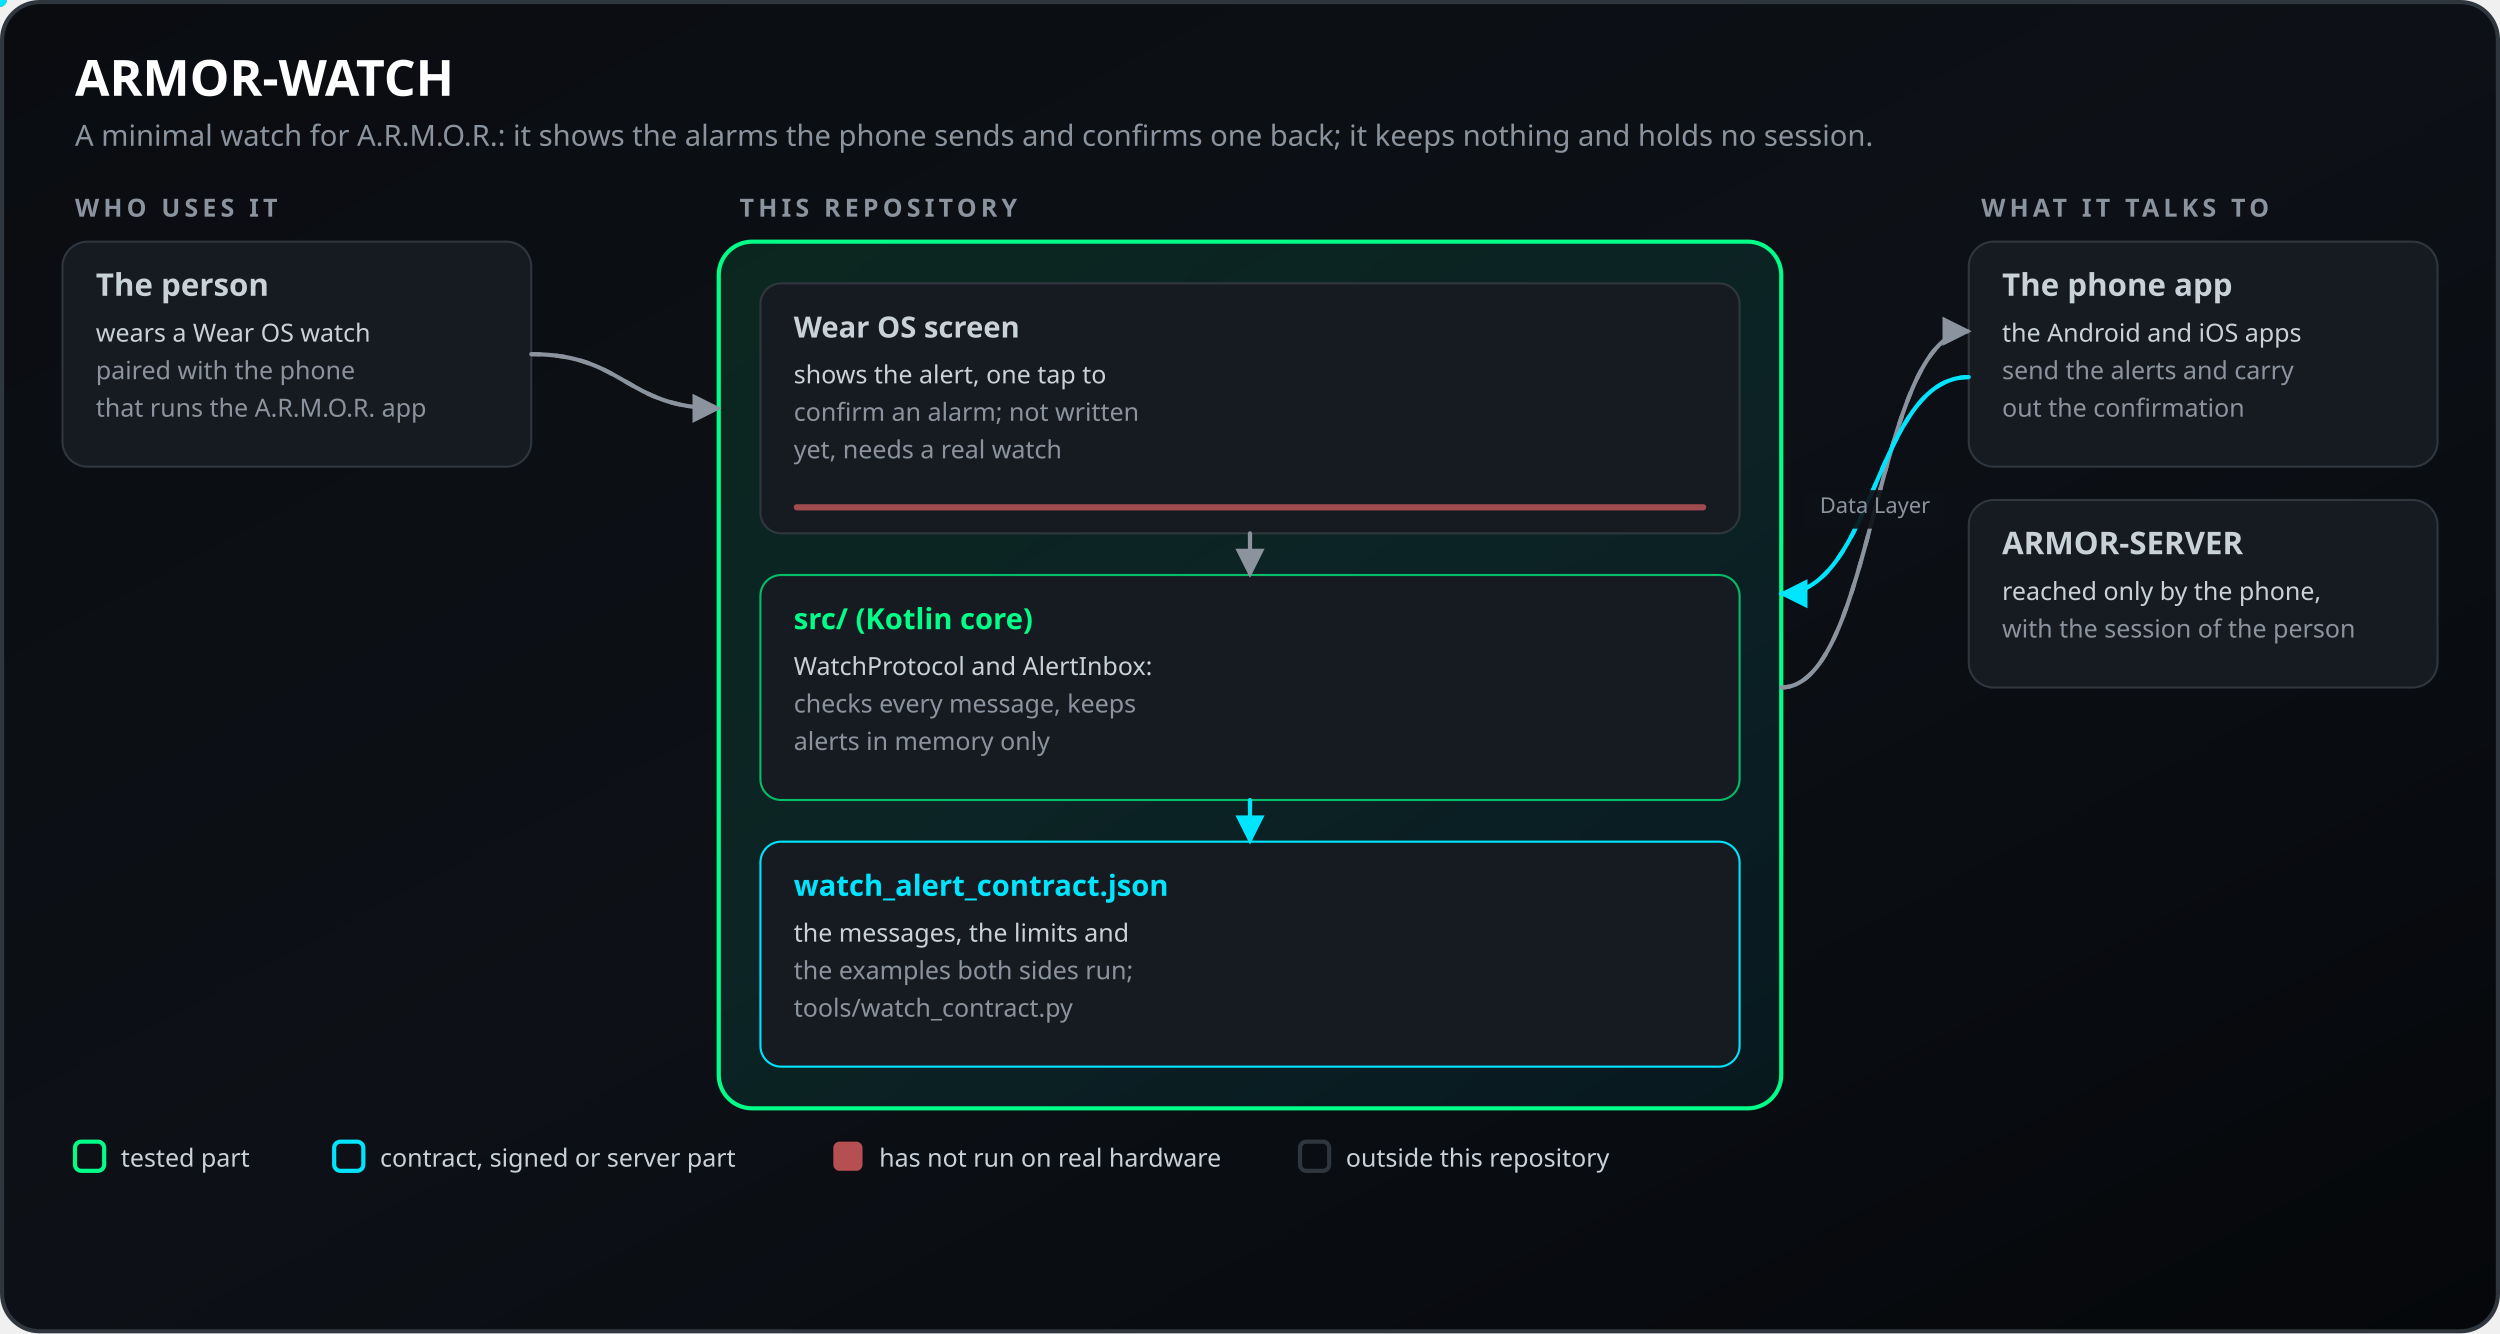
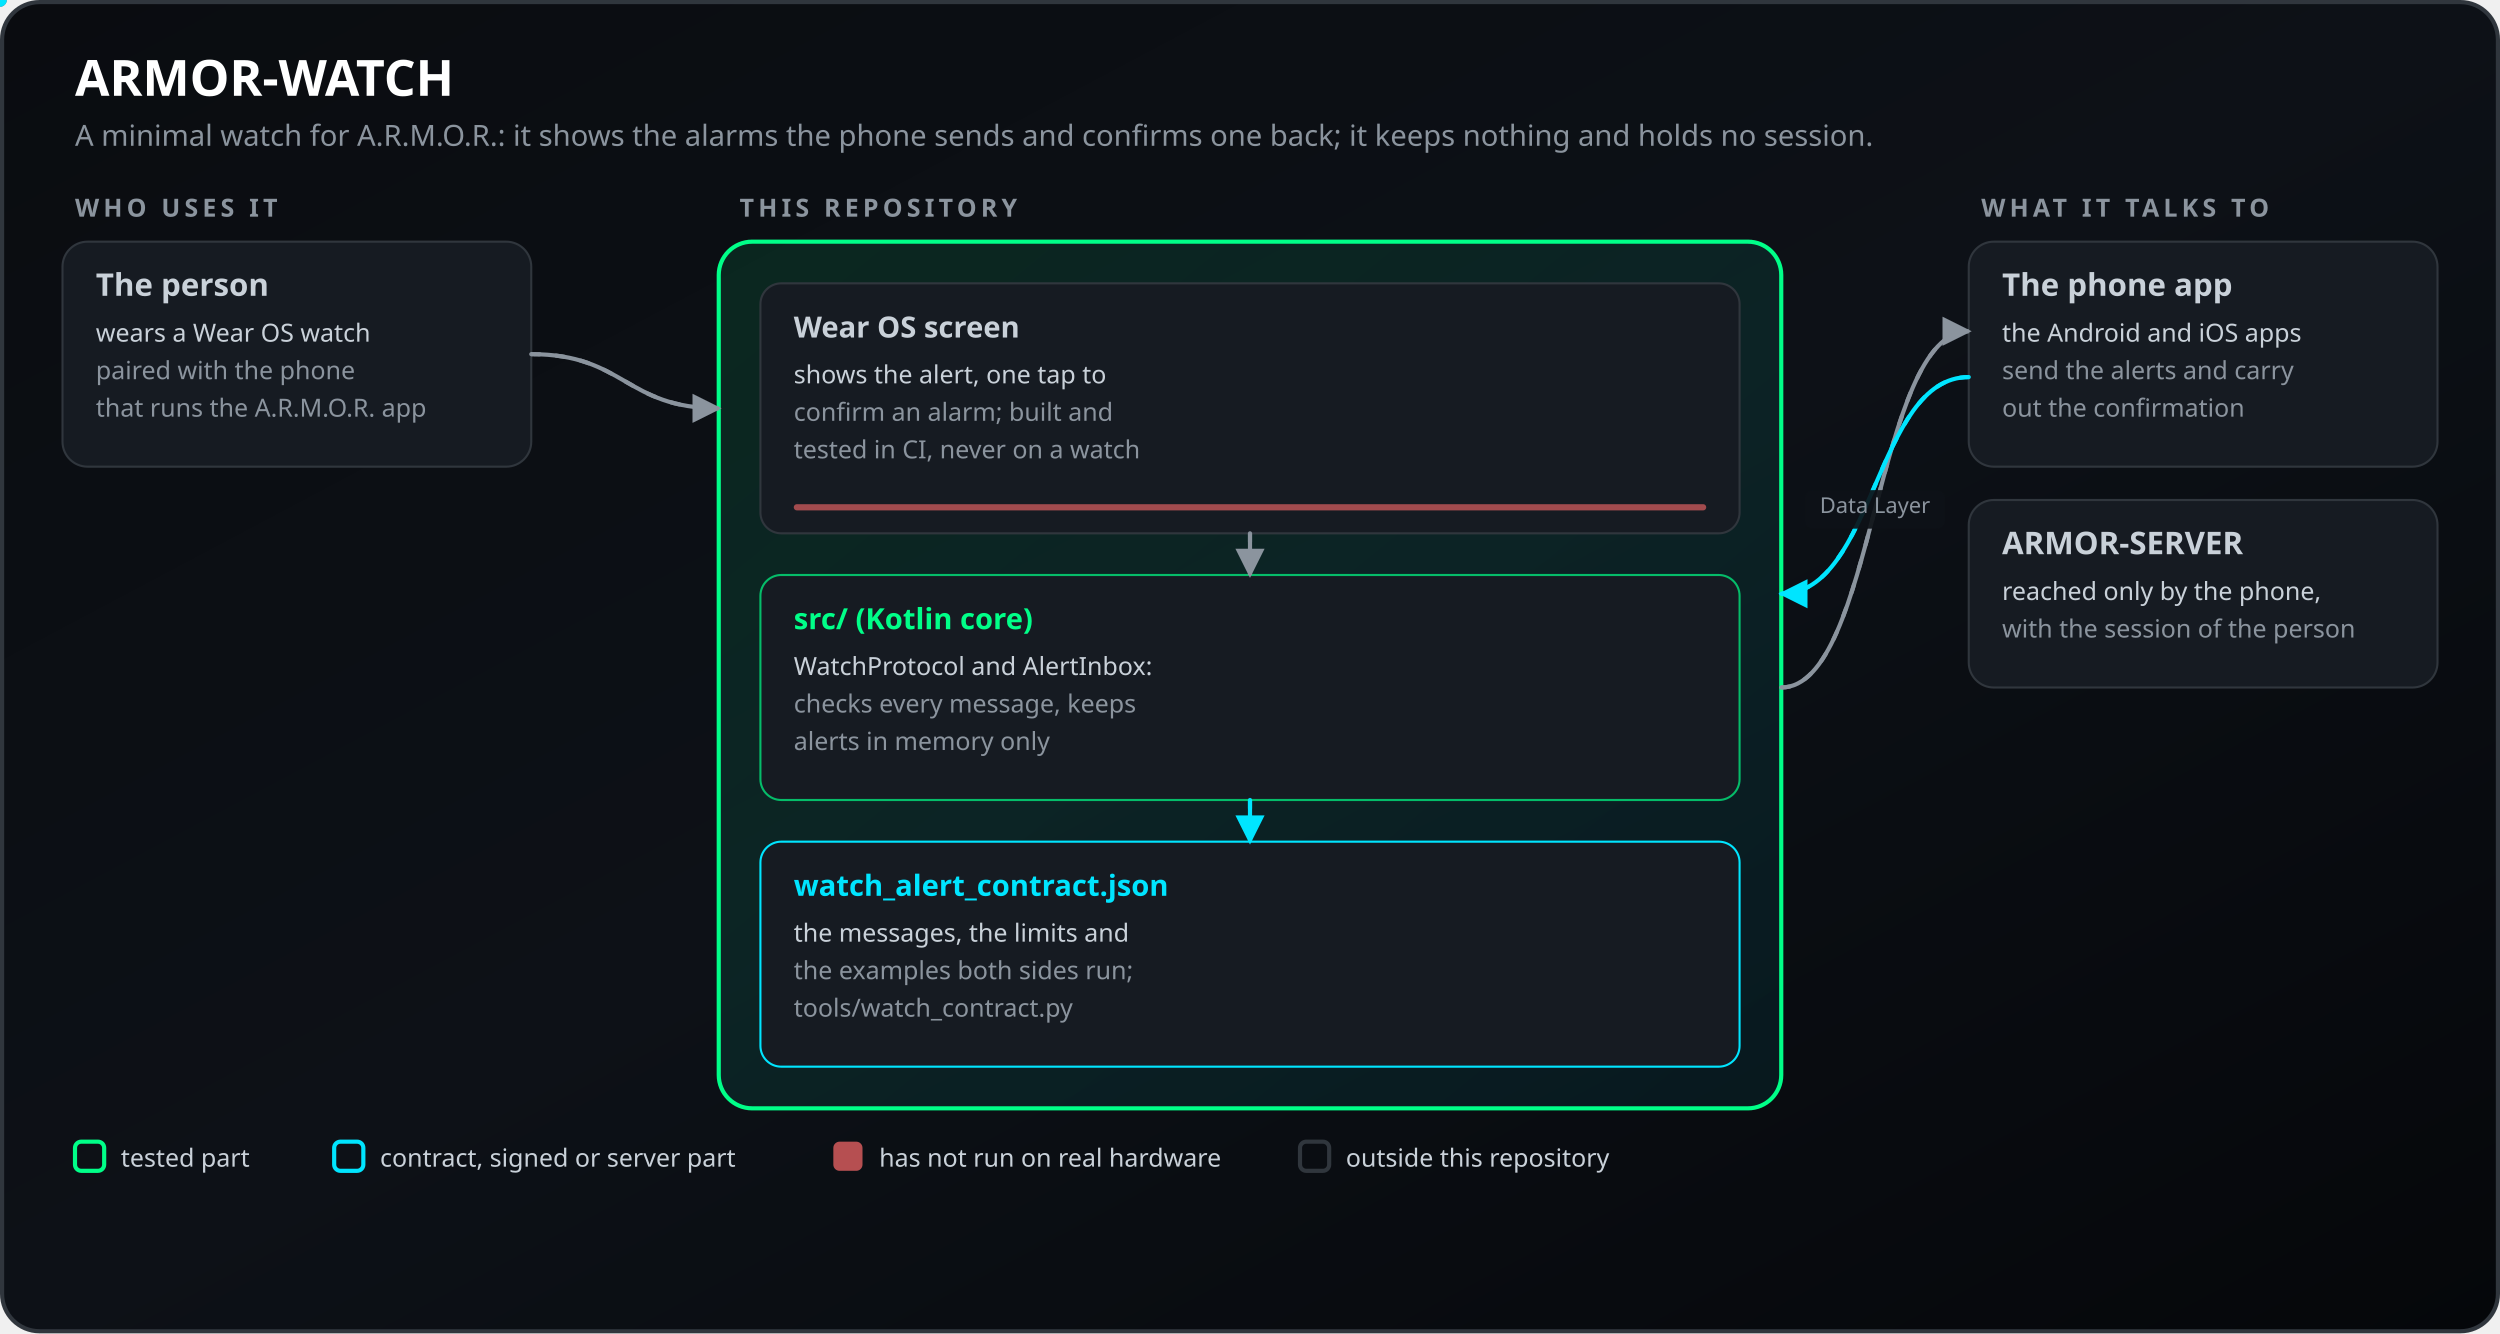
<svg xmlns="http://www.w3.org/2000/svg" viewBox="0 0 1200 640" width="1200" height="640" role="img" aria-labelledby="t d" font-family="'Segoe UI','Noto Sans','Noto Sans CJK SC','Microsoft YaHei','Yu Gothic','Helvetica Neue',Helvetica,Arial,sans-serif">
  <defs>
    <linearGradient id="bg" x1="0" y1="0" x2="1" y2="1">
      <stop offset="0" stop-color="#0A0C10" />
      <stop offset="0.5" stop-color="#0D1117" />
      <stop offset="1" stop-color="#05070A" />
    </linearGradient>
    <linearGradient id="card" x1="0" y1="0" x2="1" y2="1">
      <stop offset="0" stop-color="#121821" />
      <stop offset="1" stop-color="#0B0F15" />
    </linearGradient>
    <linearGradient id="line" x1="0" y1="0" x2="1" y2="0">
      <stop offset="0" stop-color="#00FF88" />
      <stop offset="1" stop-color="#00E5FF" />
    </linearGradient>
    <filter id="glow" x="-50%" y="-50%" width="200%" height="200%">
      <feGaussianBlur stdDeviation="3" result="b" />
      <feMerge>
        <feMergeNode in="b" />
        <feMergeNode in="SourceGraphic" />
      </feMerge>
    </filter>
    <linearGradient id="svc" x1="0" y1="0" x2="1" y2="1">
      <stop offset="0" stop-color="#00FF88" stop-opacity="0.10" />
      <stop offset="1" stop-color="#00E5FF" stop-opacity="0.06" />
    </linearGradient>
    <marker id="m00E5FF" viewBox="0 0 10 10" refX="9" refY="5" markerWidth="7" markerHeight="7" orient="auto-start-reverse">
      <path d="M0 0L10 5L0 10z" fill="#00E5FF" />
    </marker>
    <marker id="mC9D1D9" viewBox="0 0 10 10" refX="9" refY="5" markerWidth="7" markerHeight="7" orient="auto-start-reverse">
      <path d="M0 0L10 5L0 10z" fill="#C9D1D9" />
    </marker>
    <marker id="m30363D" viewBox="0 0 10 10" refX="9" refY="5" markerWidth="7" markerHeight="7" orient="auto-start-reverse">
      <path d="M0 0L10 5L0 10z" fill="#8B949E" />
    </marker>
  </defs>
  <rect x="1" y="1" width="1198" height="638" rx="18" fill="url(#bg)" stroke="#30363D" stroke-width="2" />
  <text x="36" y="46" font-family="'Segoe UI','Noto Sans','Noto Sans CJK SC','Microsoft YaHei','Yu Gothic','Helvetica Neue',Helvetica,Arial,sans-serif" font-size="24" font-weight="700" fill="#FFFFFF" text-anchor="start">ARMOR-WATCH</text>
  <text x="36" y="70" font-family="'Segoe UI','Noto Sans','Noto Sans CJK SC','Microsoft YaHei','Yu Gothic','Helvetica Neue',Helvetica,Arial,sans-serif" font-size="14" font-weight="400" fill="#8B949E" text-anchor="start">A minimal watch for A.R.M.O.R.: it shows the alarms the phone sends and confirms one back; it keeps nothing and holds no session.</text>
  <text x="36" y="104" font-family="'Segoe UI','Noto Sans','Noto Sans CJK SC','Microsoft YaHei','Yu Gothic','Helvetica Neue',Helvetica,Arial,sans-serif" font-size="12" font-weight="700" fill="#8B949E" text-anchor="start" letter-spacing="2">WHO USES IT</text>
  <text x="355" y="104" font-family="'Segoe UI','Noto Sans','Noto Sans CJK SC','Microsoft YaHei','Yu Gothic','Helvetica Neue',Helvetica,Arial,sans-serif" font-size="12" font-weight="700" fill="#8B949E" text-anchor="start" letter-spacing="2">THIS REPOSITORY</text>
  <text x="951" y="104" font-family="'Segoe UI','Noto Sans','Noto Sans CJK SC','Microsoft YaHei','Yu Gothic','Helvetica Neue',Helvetica,Arial,sans-serif" font-size="12" font-weight="700" fill="#8B949E" text-anchor="start" letter-spacing="2">WHAT IT TALKS TO</text>
  <rect x="345" y="116" width="510" height="416" rx="16" fill="url(#svc)" stroke="#00FF88" stroke-width="2">
    <animate attributeName="stroke-opacity" values="0.55;1;0.55" dur="4s" repeatCount="indefinite" />
  </rect>
  <rect x="30" y="116" width="225" height="108" rx="12" fill="#161B22" stroke="#30363D" stroke-width="1" />
  <text x="46" y="142" font-family="'Segoe UI','Noto Sans','Noto Sans CJK SC','Microsoft YaHei','Yu Gothic','Helvetica Neue',Helvetica,Arial,sans-serif" font-size="15" font-weight="700" fill="#C9D1D9" text-anchor="start">The person</text>
  <text x="46" y="164" font-family="'Segoe UI','Noto Sans','Noto Sans CJK SC','Microsoft YaHei','Yu Gothic','Helvetica Neue',Helvetica,Arial,sans-serif" font-size="12" font-weight="400" fill="#C9D1D9" text-anchor="start">wears a Wear OS watch</text>
  <text x="46" y="182" font-family="'Segoe UI','Noto Sans','Noto Sans CJK SC','Microsoft YaHei','Yu Gothic','Helvetica Neue',Helvetica,Arial,sans-serif" font-size="12" font-weight="400" fill="#8B949E" text-anchor="start">paired with the phone</text>
  <text x="46" y="200" font-family="'Segoe UI','Noto Sans','Noto Sans CJK SC','Microsoft YaHei','Yu Gothic','Helvetica Neue',Helvetica,Arial,sans-serif" font-size="12" font-weight="400" fill="#8B949E" text-anchor="start">that runs the A.R.M.O.R. app</text>
  <rect x="365" y="136" width="470" height="120" rx="10" fill="#161B22" stroke="#30363D" stroke-width="1">
    <animate attributeName="stroke-opacity" values="0.45;1;0.45;0.45" keyTimes="0;0.08;0.2;1" dur="6s" begin="0s" repeatCount="indefinite" />
    <animate attributeName="stroke-width" values="1;2.4;1;1" keyTimes="0;0.08;0.2;1" dur="6s" begin="0s" repeatCount="indefinite" />
  </rect>
  <text x="381" y="162" font-family="'Segoe UI','Noto Sans','Noto Sans CJK SC','Microsoft YaHei','Yu Gothic','Helvetica Neue',Helvetica,Arial,sans-serif" font-size="14" font-weight="700" fill="#C9D1D9" text-anchor="start">Wear OS screen</text>
  <text x="381" y="184" font-family="'Segoe UI','Noto Sans','Noto Sans CJK SC','Microsoft YaHei','Yu Gothic','Helvetica Neue',Helvetica,Arial,sans-serif" font-size="12" font-weight="400" fill="#C9D1D9" text-anchor="start">shows the alert, one tap to</text>
-   <text x="381" y="202" font-family="'Segoe UI','Noto Sans','Noto Sans CJK SC','Microsoft YaHei','Yu Gothic','Helvetica Neue',Helvetica,Arial,sans-serif" font-size="12" font-weight="400" fill="#8B949E" text-anchor="start">confirm an alarm; not written</text>
-   <text x="381" y="220" font-family="'Segoe UI','Noto Sans','Noto Sans CJK SC','Microsoft YaHei','Yu Gothic','Helvetica Neue',Helvetica,Arial,sans-serif" font-size="12" font-weight="400" fill="#8B949E" text-anchor="start">yet, needs a real watch</text>
+   <text x="381" y="202" font-family="'Segoe UI','Noto Sans','Noto Sans CJK SC','Microsoft YaHei','Yu Gothic','Helvetica Neue',Helvetica,Arial,sans-serif" font-size="12" font-weight="400" fill="#8B949E" text-anchor="start">confirm an alarm; built and</text>
+   <text x="381" y="220" font-family="'Segoe UI','Noto Sans','Noto Sans CJK SC','Microsoft YaHei','Yu Gothic','Helvetica Neue',Helvetica,Arial,sans-serif" font-size="12" font-weight="400" fill="#8B949E" text-anchor="start">tested in CI, never on a watch</text>
  <rect x="381" y="242" width="438" height="3" rx="1.5" fill="#FF6B6B" opacity="0.6">
    <animate attributeName="opacity" values="0.25;0.85;0.25" dur="2.8s" repeatCount="indefinite" />
  </rect>
  <rect x="365" y="276" width="470" height="108" rx="10" fill="#161B22" stroke="#00FF88" stroke-width="1" stroke-opacity="0.7">
    <animate attributeName="stroke-opacity" values="0.45;1;0.45;0.45" keyTimes="0;0.08;0.2;1" dur="6s" begin="1s" repeatCount="indefinite" />
    <animate attributeName="stroke-width" values="1;2.4;1;1" keyTimes="0;0.08;0.2;1" dur="6s" begin="1s" repeatCount="indefinite" />
  </rect>
  <text x="381" y="302" font-family="'Segoe UI','Noto Sans','Noto Sans CJK SC','Microsoft YaHei','Yu Gothic','Helvetica Neue',Helvetica,Arial,sans-serif" font-size="14" font-weight="700" fill="#00FF88" text-anchor="start">src/ (Kotlin core)</text>
  <text x="381" y="324" font-family="'Segoe UI','Noto Sans','Noto Sans CJK SC','Microsoft YaHei','Yu Gothic','Helvetica Neue',Helvetica,Arial,sans-serif" font-size="12" font-weight="400" fill="#C9D1D9" text-anchor="start">WatchProtocol and AlertInbox:</text>
  <text x="381" y="342" font-family="'Segoe UI','Noto Sans','Noto Sans CJK SC','Microsoft YaHei','Yu Gothic','Helvetica Neue',Helvetica,Arial,sans-serif" font-size="12" font-weight="400" fill="#8B949E" text-anchor="start">checks every message, keeps</text>
  <text x="381" y="360" font-family="'Segoe UI','Noto Sans','Noto Sans CJK SC','Microsoft YaHei','Yu Gothic','Helvetica Neue',Helvetica,Arial,sans-serif" font-size="12" font-weight="400" fill="#8B949E" text-anchor="start">alerts in memory only</text>
  <rect x="365" y="404" width="470" height="108" rx="10" fill="#161B22" stroke="#00E5FF" stroke-width="1">
    <animate attributeName="stroke-opacity" values="0.45;1;0.45;0.45" keyTimes="0;0.08;0.2;1" dur="6s" begin="2s" repeatCount="indefinite" />
    <animate attributeName="stroke-width" values="1;2.4;1;1" keyTimes="0;0.08;0.2;1" dur="6s" begin="2s" repeatCount="indefinite" />
  </rect>
  <text x="381" y="430" font-family="'Segoe UI','Noto Sans','Noto Sans CJK SC','Microsoft YaHei','Yu Gothic','Helvetica Neue',Helvetica,Arial,sans-serif" font-size="14" font-weight="700" fill="#00E5FF" text-anchor="start">watch_alert_contract.json</text>
  <text x="381" y="452" font-family="'Segoe UI','Noto Sans','Noto Sans CJK SC','Microsoft YaHei','Yu Gothic','Helvetica Neue',Helvetica,Arial,sans-serif" font-size="12" font-weight="400" fill="#C9D1D9" text-anchor="start">the messages, the limits and</text>
  <text x="381" y="470" font-family="'Segoe UI','Noto Sans','Noto Sans CJK SC','Microsoft YaHei','Yu Gothic','Helvetica Neue',Helvetica,Arial,sans-serif" font-size="12" font-weight="400" fill="#8B949E" text-anchor="start">the examples both sides run;</text>
  <text x="381" y="488" font-family="'Segoe UI','Noto Sans','Noto Sans CJK SC','Microsoft YaHei','Yu Gothic','Helvetica Neue',Helvetica,Arial,sans-serif" font-size="12" font-weight="400" fill="#8B949E" text-anchor="start">tools/watch_contract.py</text>
  <rect x="945" y="116" width="225" height="108" rx="12" fill="#161B22" stroke="#30363D" stroke-width="1" />
  <text x="961" y="142" font-family="'Segoe UI','Noto Sans','Noto Sans CJK SC','Microsoft YaHei','Yu Gothic','Helvetica Neue',Helvetica,Arial,sans-serif" font-size="15" font-weight="700" fill="#C9D1D9" text-anchor="start">The phone app</text>
  <text x="961" y="164" font-family="'Segoe UI','Noto Sans','Noto Sans CJK SC','Microsoft YaHei','Yu Gothic','Helvetica Neue',Helvetica,Arial,sans-serif" font-size="12" font-weight="400" fill="#C9D1D9" text-anchor="start">the Android and iOS apps</text>
  <text x="961" y="182" font-family="'Segoe UI','Noto Sans','Noto Sans CJK SC','Microsoft YaHei','Yu Gothic','Helvetica Neue',Helvetica,Arial,sans-serif" font-size="12" font-weight="400" fill="#8B949E" text-anchor="start">send the alerts and carry</text>
  <text x="961" y="200" font-family="'Segoe UI','Noto Sans','Noto Sans CJK SC','Microsoft YaHei','Yu Gothic','Helvetica Neue',Helvetica,Arial,sans-serif" font-size="12" font-weight="400" fill="#8B949E" text-anchor="start">out the confirmation</text>
  <rect x="945" y="240" width="225" height="90" rx="12" fill="#161B22" stroke="#30363D" stroke-width="1" />
  <text x="961" y="266" font-family="'Segoe UI','Noto Sans','Noto Sans CJK SC','Microsoft YaHei','Yu Gothic','Helvetica Neue',Helvetica,Arial,sans-serif" font-size="15" font-weight="700" fill="#C9D1D9" text-anchor="start">ARMOR-SERVER</text>
  <text x="961" y="288" font-family="'Segoe UI','Noto Sans','Noto Sans CJK SC','Microsoft YaHei','Yu Gothic','Helvetica Neue',Helvetica,Arial,sans-serif" font-size="12" font-weight="400" fill="#C9D1D9" text-anchor="start">reached only by the phone,</text>
  <text x="961" y="306" font-family="'Segoe UI','Noto Sans','Noto Sans CJK SC','Microsoft YaHei','Yu Gothic','Helvetica Neue',Helvetica,Arial,sans-serif" font-size="12" font-weight="400" fill="#8B949E" text-anchor="start">with the session of the person</text>
  <path id="p0" d="M255 170 C300 170 300 196 345 196" stroke="#8B949E" stroke-width="2" fill="none" marker-end="url(#m30363D)" />
  <path d="M255 170 C300 170 300 196 345 196" stroke="#8B949E" stroke-width="2" fill="none" stroke-linecap="round" stroke-dasharray="4 8" opacity="0.95">
    <animate attributeName="stroke-dashoffset" from="0" to="-24" dur="1.2s" repeatCount="indefinite" />
  </path>
  <circle r="3.2" fill="#8B949E">
    <animateMotion dur="1.8s" begin="0.00s" repeatCount="indefinite">
      <mpath href="#p0" />
    </animateMotion>
    <animate attributeName="opacity" values="0;1;1;0" keyTimes="0;0.15;0.85;1" dur="1.8s" begin="0.00s" repeatCount="indefinite" />
  </circle>
  <path id="p1" d="M600 256 V276" stroke="#8B949E" stroke-width="2" fill="none" marker-end="url(#m30363D)" />
  <path d="M600 256 V276" stroke="#8B949E" stroke-width="2" fill="none" stroke-linecap="round" stroke-dasharray="4 8" opacity="0.95">
    <animate attributeName="stroke-dashoffset" from="0" to="-24" dur="1.2s" repeatCount="indefinite" />
  </path>
  <circle r="3.2" fill="#8B949E">
    <animateMotion dur="1.8s" begin="0.35s" repeatCount="indefinite">
      <mpath href="#p1" />
    </animateMotion>
    <animate attributeName="opacity" values="0;1;1;0" keyTimes="0;0.15;0.85;1" dur="1.8s" begin="0.35s" repeatCount="indefinite" />
  </circle>
  <path id="p2" d="M600 384 V404" stroke="#00E5FF" stroke-width="2" fill="none" marker-end="url(#m00E5FF)" />
  <path d="M600 384 V404" stroke="#00E5FF" stroke-width="2" fill="none" stroke-linecap="round" stroke-dasharray="4 8" opacity="0.95">
    <animate attributeName="stroke-dashoffset" from="0" to="-24" dur="1.2s" repeatCount="indefinite" />
  </path>
  <circle r="3.2" fill="#00E5FF">
    <animateMotion dur="1.8s" begin="0.70s" repeatCount="indefinite">
      <mpath href="#p2" />
    </animateMotion>
    <animate attributeName="opacity" values="0;1;1;0" keyTimes="0;0.15;0.85;1" dur="1.8s" begin="0.70s" repeatCount="indefinite" />
  </circle>
  <path id="p3" d="M855 330 C900 330 900 159 945 159" stroke="#8B949E" stroke-width="2" fill="none" marker-end="url(#m30363D)" />
  <path d="M855 330 C900 330 900 159 945 159" stroke="#8B949E" stroke-width="2" fill="none" stroke-linecap="round" stroke-dasharray="4 8" opacity="0.95">
    <animate attributeName="stroke-dashoffset" from="0" to="-24" dur="1.2s" repeatCount="indefinite" />
  </path>
  <circle r="3.2" fill="#8B949E">
    <animateMotion dur="1.8s" begin="1.05s" repeatCount="indefinite">
      <mpath href="#p3" />
    </animateMotion>
    <animate attributeName="opacity" values="0;1;1;0" keyTimes="0;0.15;0.85;1" dur="1.8s" begin="1.05s" repeatCount="indefinite" />
  </circle>
  <path id="p4" d="M945 181 C900 181 900 285 855 285" stroke="#00E5FF" stroke-width="2" fill="none" marker-end="url(#m00E5FF)" />
  <path d="M945 181 C900 181 900 285 855 285" stroke="#00E5FF" stroke-width="2" fill="none" stroke-linecap="round" stroke-dasharray="4 8" opacity="0.95">
    <animate attributeName="stroke-dashoffset" from="0" to="-24" dur="1.2s" repeatCount="indefinite" />
  </path>
  <circle r="3.2" fill="#00E5FF">
    <animateMotion dur="1.8s" begin="1.40s" repeatCount="indefinite">
      <mpath href="#p4" />
    </animateMotion>
    <animate attributeName="opacity" values="0;1;1;0" keyTimes="0;0.15;0.85;1" dur="1.8s" begin="1.40s" repeatCount="indefinite" />
  </circle>
  <rect x="866.44" y="235.25" width="67.12" height="18.5" rx="4" fill="#0D1117" opacity="0.92" />
  <text x="900" y="246.25" font-family="'Segoe UI','Noto Sans','Noto Sans CJK SC','Microsoft YaHei','Yu Gothic','Helvetica Neue',Helvetica,Arial,sans-serif" font-size="10.5" font-weight="400" fill="#8B949E" text-anchor="middle">Data Layer</text>
  <rect x="36" y="548" width="14" height="14" rx="3" fill="none" stroke="#00FF88" stroke-width="2" />
  <text x="58" y="560" font-family="'Segoe UI','Noto Sans','Noto Sans CJK SC','Microsoft YaHei','Yu Gothic','Helvetica Neue',Helvetica,Arial,sans-serif" font-size="12" font-weight="400" fill="#C9D1D9" text-anchor="start">tested part</text>
  <rect x="160.4" y="548" width="14" height="14" rx="3" fill="none" stroke="#00E5FF" stroke-width="2" />
  <text x="182.4" y="560" font-family="'Segoe UI','Noto Sans','Noto Sans CJK SC','Microsoft YaHei','Yu Gothic','Helvetica Neue',Helvetica,Arial,sans-serif" font-size="12" font-weight="400" fill="#C9D1D9" text-anchor="start">contract, signed or server part</text>
  <rect x="400.0" y="548" width="14" height="14" rx="3" fill="#FF6B6B" opacity="0.7" />
  <text x="422" y="560" font-family="'Segoe UI','Noto Sans','Noto Sans CJK SC','Microsoft YaHei','Yu Gothic','Helvetica Neue',Helvetica,Arial,sans-serif" font-size="12" font-weight="400" fill="#C9D1D9" text-anchor="start">has not run on real hardware</text>
  <rect x="624.0" y="548" width="14" height="14" rx="3" fill="none" stroke="#30363D" stroke-width="2" />
  <text x="646" y="560" font-family="'Segoe UI','Noto Sans','Noto Sans CJK SC','Microsoft YaHei','Yu Gothic','Helvetica Neue',Helvetica,Arial,sans-serif" font-size="12" font-weight="400" fill="#C9D1D9" text-anchor="start">outside this repository</text>
</svg>
